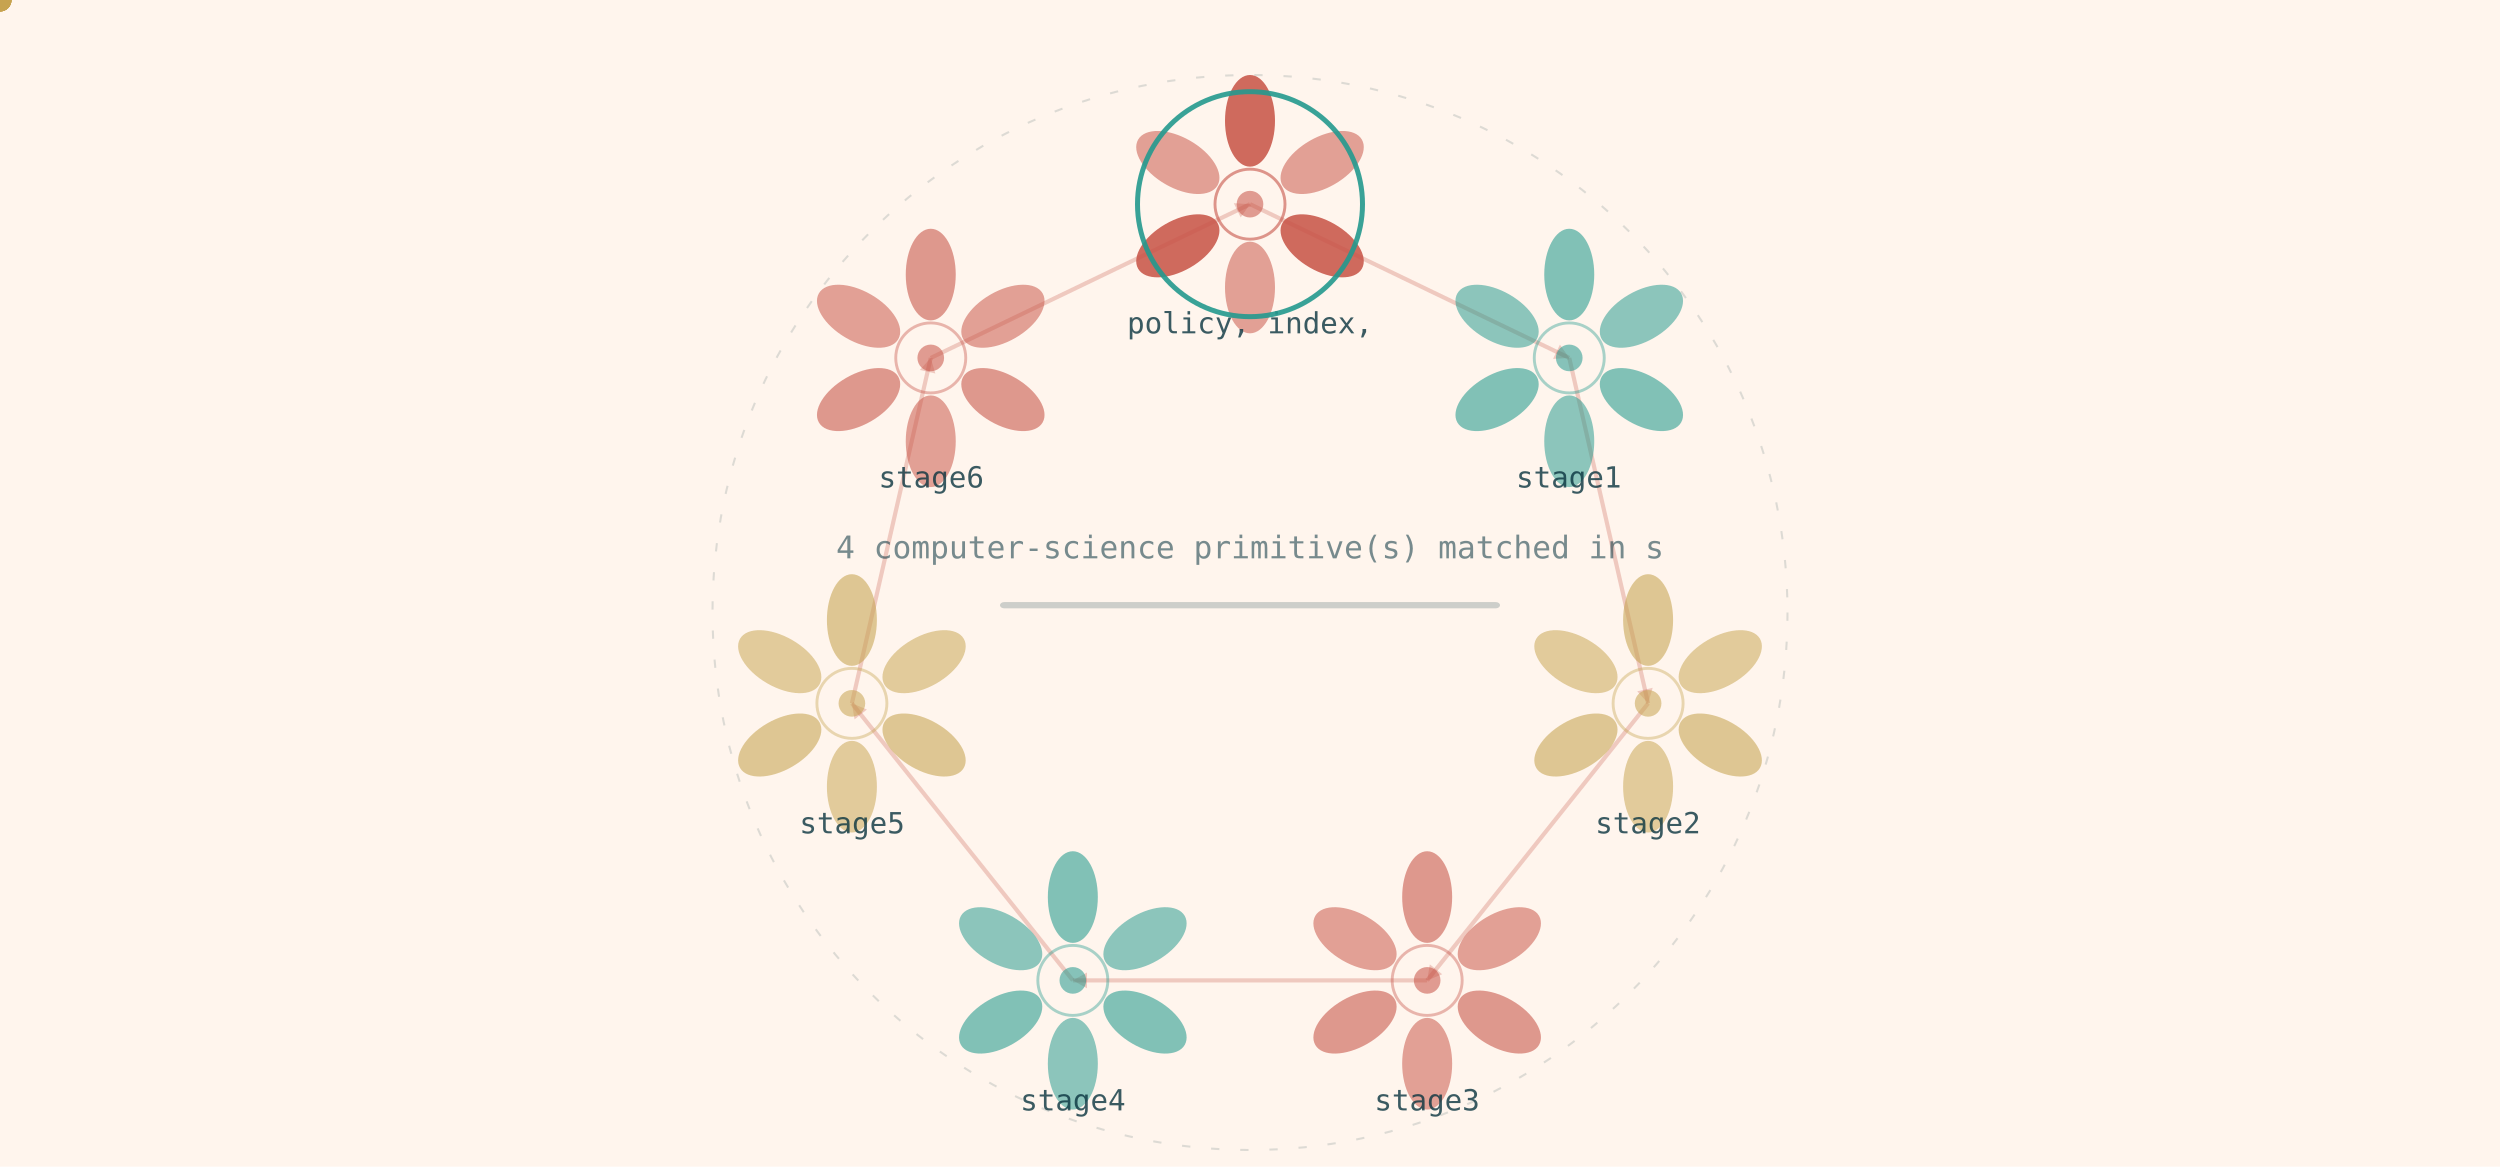
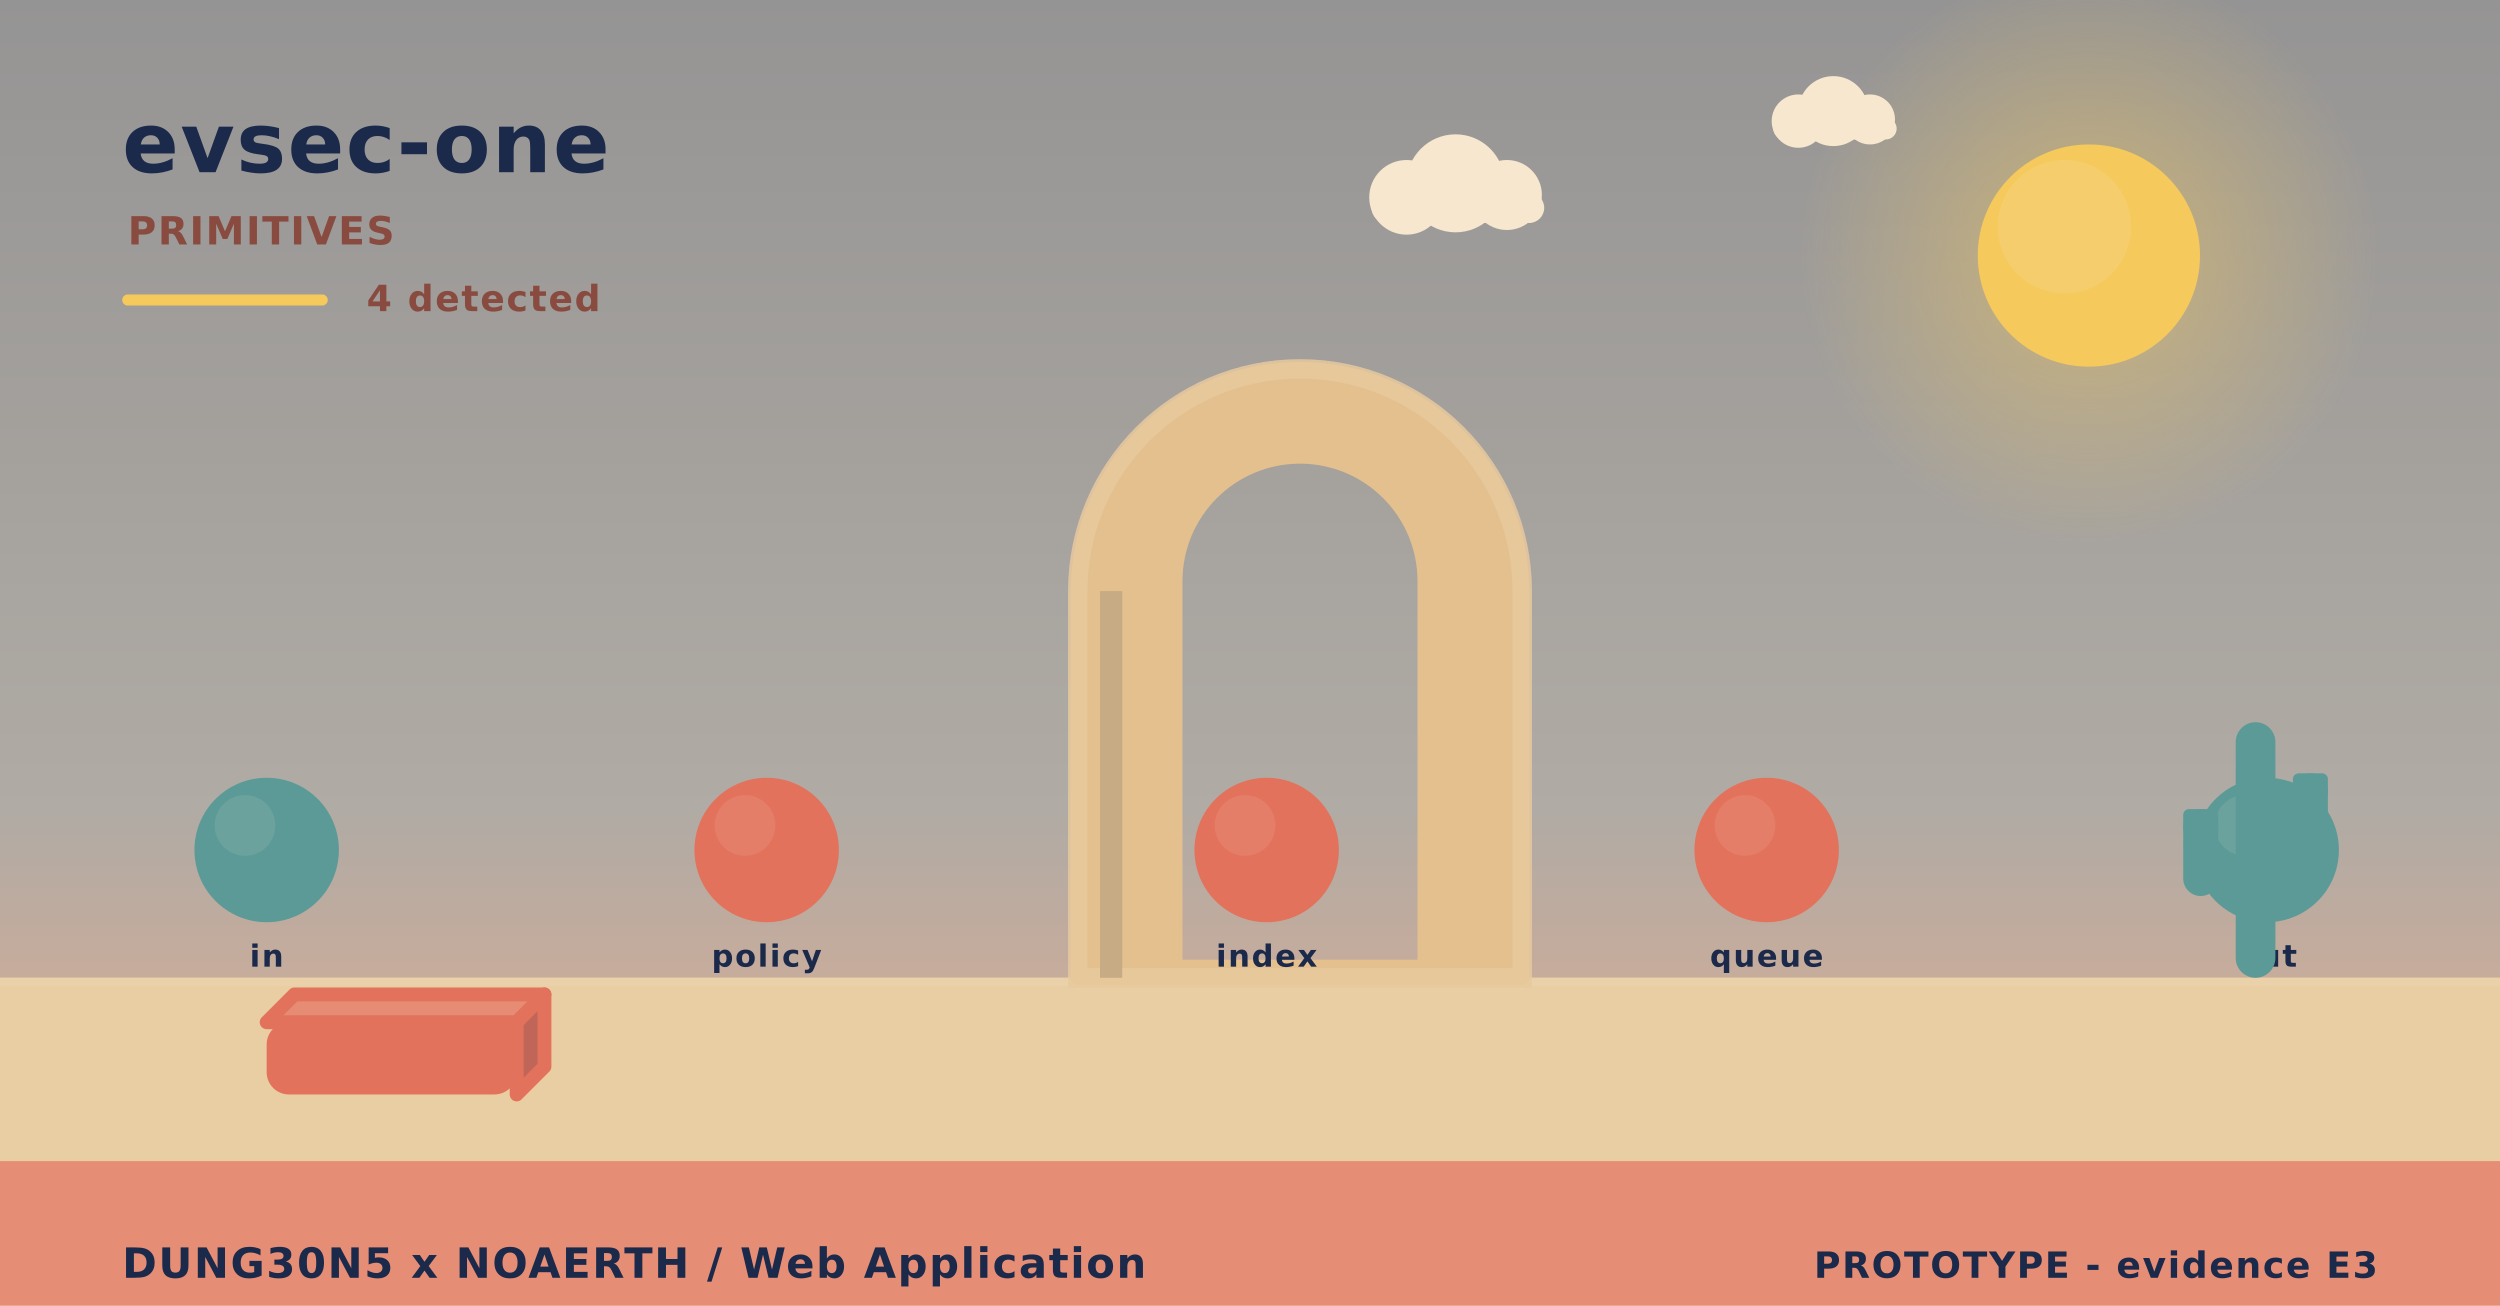
- <svg xmlns="http://www.w3.org/2000/svg" viewBox="0 0 1200 560" width="1200" height="560" role="img" aria-label="evsec-one state machine">
-   <rect width="1200" height="560" fill="#fff5ed" />
-   <defs>
-     <linearGradient id="gs" x1="0" y1="0" x2="1" y2="1">
-       <stop offset="0%" stop-color="#c75346" />
-       <stop offset="100%" stop-color="#24998e" />
-     </linearGradient>
-   </defs>
-   <circle cx="600.00" cy="294.00" r="258.00" fill="none" stroke="rgba(9,52,63,0.140)" stroke-width="1.00" opacity="1.00" stroke-dasharray="4 10" />
-   <line x1="600.00" y1="98.00" x2="753.24" y2="171.80" stroke="rgba(199,83,70,0.500)" stroke-width="2.00" opacity="0.55" />
-   <polygon points="753.24,171.80 748.76,165.42 745.46,172.27" fill="rgba(199,83,70,0.500)" opacity="0.55" />
-   <g opacity="0.9">
-     <circle cx="0.00" cy="0.00" r="5.50" fill="#c7a350" opacity="1.00" />
-     <animateTransform attributeName="transform" type="translate" values="600.00,98.00 753.24,171.80" dur="4.65s" begin="0.0s" repeatCount="indefinite" />
-     <animateTransform attributeName="transform" type="translate" values="753.24,171.80 600.00,98.00" dur="4.65s" begin="2.325s" repeatCount="indefinite" />
+ <svg xmlns="http://www.w3.org/2000/svg" width="900" height="470" viewBox="0 0 900 470" role="img" aria-label="evsec-one - how it behaves">
+   <linearGradient id="skys" x1="0" y1="0" x2="0" y2="1">
+     <stop offset="0" stop-color="#959494" />
+     <stop offset="0.62" stop-color="#b0aba4" />
+     <stop offset="1" stop-color="#f3ad8a" />
+   </linearGradient>
+   <rect width="900" height="470" fill="url(#skys)" />
+   <radialGradient id="suns">
+     <stop offset="0.35" stop-color="#f5c95c" stop-opacity="0.34" />
+     <stop offset="1" stop-color="#f5c95c" stop-opacity="0" />
+   </radialGradient>
+   <circle cx="752" cy="92" r="104" fill="url(#suns)" />
+   <circle cx="752" cy="92" r="40" fill="#f5c95c" />
+   <circle cx="743.2" cy="81.6" r="24" fill="#f5d27e" opacity="0.5" />
+   <g>
+     <circle cx="524" cy="66" r="17.64" fill="#f6e7ce" />
+     <circle cx="506.36" cy="71.04" r="13.44" fill="#f6e7ce" />
+     <circle cx="542.48" cy="70.2" r="12.6" fill="#f6e7ce" />
+     <rect x="493.76" y="69.36" width="62.16" height="10.92" rx="5.46" fill="#f6e7ce" />
+     <animateTransform attributeName="transform" type="translate" values="0 0;24 0;0 0" dur="36s" begin="0s" repeatCount="indefinite" />
  </g>
-   <line x1="753.24" y1="171.80" x2="791.09" y2="337.61" stroke="rgba(199,83,70,0.500)" stroke-width="2.00" opacity="0.55" />
-   <polygon points="791.09,337.61 793.28,330.14 785.87,331.83" fill="rgba(199,83,70,0.500)" opacity="0.55" />
-   <g opacity="0.9">
-     <circle cx="0.00" cy="0.00" r="5.50" fill="#c7a350" opacity="1.00" />
-     <animateTransform attributeName="transform" type="translate" values="753.24,171.80 791.09,337.61" dur="4.65s" begin="0.664s" repeatCount="indefinite" />
-     <animateTransform attributeName="transform" type="translate" values="791.09,337.61 753.24,171.80" dur="4.65s" begin="2.989s" repeatCount="indefinite" />
+   <g>
+     <circle cx="660" cy="40" r="12.6" fill="#f6e7ce" />
+     <circle cx="647.4" cy="43.6" r="9.6" fill="#f6e7ce" />
+     <circle cx="673.2" cy="43" r="9" fill="#f6e7ce" />
+     <rect x="638.4" y="42.4" width="44.4" height="7.8" rx="3.9" fill="#f6e7ce" />
+     <animateTransform attributeName="transform" type="translate" values="0 0;-18 0;0 0" dur="46s" begin="3s" repeatCount="indefinite" />
  </g>
-   <line x1="791.09" y1="337.61" x2="685.04" y2="470.59" stroke="rgba(199,83,70,0.500)" stroke-width="2.00" opacity="0.55" />
-   <polygon points="685.04,470.59 692.25,467.64 686.31,462.90" fill="rgba(199,83,70,0.500)" opacity="0.55" />
-   <g opacity="0.9">
-     <circle cx="0.00" cy="0.00" r="5.50" fill="#c7a350" opacity="1.00" />
-     <animateTransform attributeName="transform" type="translate" values="791.09,337.61 685.04,470.59" dur="4.65s" begin="1.329s" repeatCount="indefinite" />
-     <animateTransform attributeName="transform" type="translate" values="685.04,470.59 791.09,337.61" dur="4.65s" begin="3.654s" repeatCount="indefinite" />
+   <rect x="0" y="352" width="900" height="118" fill="#e9cda3" />
+   <rect x="0" y="352" width="900" height="3" fill="#ebd1a9" />
+   <text x="44" y="62" font-family="Verdana,DejaVu Sans,sans-serif" font-size="30" font-weight="700" letter-spacing="0.6" fill="#1b2a4a" text-anchor="start">evsec-one</text>
+   <text x="46" y="88" font-family="Verdana,DejaVu Sans,sans-serif" font-size="14" font-weight="700" letter-spacing="0.6" fill="#894b3f" text-anchor="start">PRIMITIVES</text>
+   <rect x="44" y="106" width="74" height="4" rx="2" fill="#f5c95c" />
+   <text x="132" y="112" font-family="Verdana,DejaVu Sans,sans-serif" font-size="13" font-weight="700" letter-spacing="0.6" fill="#894b3f" text-anchor="start">4 detected</text>
+   <path d="M388,352 L388,212.8 A80,80 0 0 1 548,212.8 L548,352 Z M423.2,348 L423.2,209.22 A44.8,44.8 0 0 1 512.8,209.22 L512.8,348 Z" fill="#e3c08d" fill-rule="evenodd" stroke="#e3c08d" stroke-width="5" stroke-linejoin="round" />
+   <path d="M388,352 L388,212.8 A80,80 0 0 1 548,212.8 L548,352 Z" fill="none" stroke="#e8c99d" stroke-width="7" stroke-linecap="round" opacity="0.85" />
+   <rect x="396" y="212.8" width="8" height="139.2" fill="#c7ab84" />
+   <circle cx="96" cy="306" r="26" fill="#5b9a97" />
+   <circle cx="88.2" cy="297.16" r="10.92" fill="#7aa9a2" opacity="0.55" />
+   <text x="96" y="348" font-family="Verdana,DejaVu Sans,sans-serif" font-size="11" font-weight="700" letter-spacing="0.6" fill="#1b2a4a" text-anchor="middle">in</text>
+   <g>
+     <circle cx="276" cy="306" r="26" fill="#e2725b" />
+     <circle cx="268.2" cy="297.16" r="10.92" fill="#e68972" opacity="0.55" />
+     <animate attributeName="opacity" values="0.8;1;0.8" dur="4.6s" begin="0s" repeatCount="indefinite" />
  </g>
-   <line x1="685.04" y1="470.59" x2="514.96" y2="470.59" stroke="rgba(199,83,70,0.500)" stroke-width="2.00" opacity="0.55" />
-   <polygon points="514.96,470.59 521.76,474.39 521.76,466.79" fill="rgba(199,83,70,0.500)" opacity="0.55" />
-   <g opacity="0.9">
-     <circle cx="0.00" cy="0.00" r="5.50" fill="#c7a350" opacity="1.00" />
-     <animateTransform attributeName="transform" type="translate" values="685.04,470.59 514.96,470.59" dur="4.65s" begin="1.993s" repeatCount="indefinite" />
-     <animateTransform attributeName="transform" type="translate" values="514.96,470.59 685.04,470.59" dur="4.65s" begin="4.318s" repeatCount="indefinite" />
+   <text x="276" y="348" font-family="Verdana,DejaVu Sans,sans-serif" font-size="11" font-weight="700" letter-spacing="0.6" fill="#1b2a4a" text-anchor="middle">policy</text>
+   <g>
+     <circle cx="456" cy="306" r="26" fill="#e2725b" />
+     <circle cx="448.2" cy="297.16" r="10.92" fill="#e68972" opacity="0.55" />
+     <animate attributeName="opacity" values="0.8;1;0.8" dur="5.2s" begin="0s" repeatCount="indefinite" />
  </g>
-   <line x1="514.96" y1="470.59" x2="408.91" y2="337.61" stroke="rgba(199,83,70,0.500)" stroke-width="2.00" opacity="0.55" />
-   <polygon points="408.91,337.61 410.18,345.30 416.12,340.56" fill="rgba(199,83,70,0.500)" opacity="0.55" />
-   <g opacity="0.9">
-     <circle cx="0.00" cy="0.00" r="5.50" fill="#c7a350" opacity="1.00" />
-     <animateTransform attributeName="transform" type="translate" values="514.96,470.59 408.91,337.61" dur="4.65s" begin="2.657s" repeatCount="indefinite" />
-     <animateTransform attributeName="transform" type="translate" values="408.91,337.61 514.96,470.59" dur="4.65s" begin="4.982s" repeatCount="indefinite" />
+   <text x="456" y="348" font-family="Verdana,DejaVu Sans,sans-serif" font-size="11" font-weight="700" letter-spacing="0.6" fill="#1b2a4a" text-anchor="middle">index</text>
+   <g>
+     <circle cx="636" cy="306" r="26" fill="#e2725b" />
+     <circle cx="628.2" cy="297.16" r="10.92" fill="#e68972" opacity="0.55" />
+     <animate attributeName="opacity" values="0.8;1;0.8" dur="5.8s" begin="0s" repeatCount="indefinite" />
  </g>
-   <line x1="408.91" y1="337.61" x2="446.76" y2="171.80" stroke="rgba(199,83,70,0.500)" stroke-width="2.00" opacity="0.55" />
-   <polygon points="446.76,171.80 441.54,177.58 448.95,179.27" fill="rgba(199,83,70,0.500)" opacity="0.55" />
-   <g opacity="0.9">
-     <circle cx="0.00" cy="0.00" r="5.50" fill="#c7a350" opacity="1.00" />
-     <animateTransform attributeName="transform" type="translate" values="408.91,337.61 446.76,171.80" dur="4.65s" begin="3.321s" repeatCount="indefinite" />
-     <animateTransform attributeName="transform" type="translate" values="446.76,171.80 408.91,337.61" dur="4.65s" begin="5.646s" repeatCount="indefinite" />
-   </g>
-   <line x1="446.76" y1="171.80" x2="600.00" y2="98.00" stroke="rgba(199,83,70,0.500)" stroke-width="2.00" opacity="0.55" />
-   <polygon points="600.00,98.00 592.22,97.53 595.52,104.37" fill="rgba(199,83,70,0.500)" opacity="0.55" />
-   <g opacity="0.9">
-     <circle cx="0.00" cy="0.00" r="5.50" fill="#c7a350" opacity="1.00" />
-     <animateTransform attributeName="transform" type="translate" values="446.76,171.80 600.00,98.00" dur="4.65s" begin="3.986s" repeatCount="indefinite" />
-     <animateTransform attributeName="transform" type="translate" values="600.00,98.00 446.76,171.80" dur="4.65s" begin="6.311s" repeatCount="indefinite" />
-   </g>
-   <ellipse cx="600.00" cy="58.00" rx="12.00" ry="22.00" fill="rgba(199,83,70,0.900)" opacity="0.95" transform="rotate(0.0 600.00 58.00)" />
-   <ellipse cx="634.64" cy="78.00" rx="12.00" ry="22.00" fill="rgba(199,83,70,0.550)" opacity="0.95" transform="rotate(60.0 634.64 78.00)" />
-   <ellipse cx="634.64" cy="118.00" rx="12.00" ry="22.00" fill="rgba(199,83,70,0.900)" opacity="0.95" transform="rotate(120.0 634.64 118.00)" />
-   <ellipse cx="600.00" cy="138.00" rx="12.00" ry="22.00" fill="rgba(199,83,70,0.550)" opacity="0.95" transform="rotate(180.0 600.00 138.00)" />
-   <ellipse cx="565.36" cy="118.00" rx="12.00" ry="22.00" fill="rgba(199,83,70,0.900)" opacity="0.95" transform="rotate(240.0 565.36 118.00)" />
-   <ellipse cx="565.36" cy="78.00" rx="12.00" ry="22.00" fill="rgba(199,83,70,0.550)" opacity="0.95" transform="rotate(300.0 565.36 78.00)" />
-   <circle cx="600.00" cy="98.00" r="16.80" fill="none" stroke="rgba(199,83,70,0.900)" stroke-width="1.40" opacity="0.66" />
-   <circle cx="600.00" cy="98.00" r="6.40" fill="rgba(199,83,70,0.550)" opacity="1.00" />
-   <text x="600" y="160" font-family="ui-monospace,Menlo,monospace" font-size="14" fill="rgba(9,52,63,0.800)" text-anchor="middle">policy, index,</text>
-   <g>
-     <circle cx="600.00" cy="98.00" r="54.00" fill="none" stroke="#24998e" stroke-width="2.40" opacity="0.90" />
-     <animate attributeName="opacity" values="0.25;1.0;0.25" dur="9.3s" begin="0.0s" repeatCount="indefinite" />
-   </g>
-   <ellipse cx="753.24" cy="131.80" rx="12.00" ry="22.00" fill="rgba(36,153,142,0.600)" opacity="0.95" transform="rotate(0.0 753.24 131.80)" />
-   <ellipse cx="787.88" cy="151.80" rx="12.00" ry="22.00" fill="rgba(36,153,142,0.550)" opacity="0.95" transform="rotate(60.0 787.88 151.80)" />
-   <ellipse cx="787.88" cy="191.80" rx="12.00" ry="22.00" fill="rgba(36,153,142,0.600)" opacity="0.95" transform="rotate(120.0 787.88 191.80)" />
-   <ellipse cx="753.24" cy="211.80" rx="12.00" ry="22.00" fill="rgba(36,153,142,0.550)" opacity="0.95" transform="rotate(180.0 753.24 211.80)" />
-   <ellipse cx="718.60" cy="191.80" rx="12.00" ry="22.00" fill="rgba(36,153,142,0.600)" opacity="0.95" transform="rotate(240.0 718.60 191.80)" />
-   <ellipse cx="718.60" cy="151.80" rx="12.00" ry="22.00" fill="rgba(36,153,142,0.550)" opacity="0.95" transform="rotate(300.0 718.60 151.80)" />
-   <circle cx="753.24" cy="171.80" r="16.80" fill="none" stroke="rgba(36,153,142,0.600)" stroke-width="1.40" opacity="0.66" />
-   <circle cx="753.24" cy="171.80" r="6.40" fill="rgba(36,153,142,0.550)" opacity="1.00" />
-   <text x="753" y="234" font-family="ui-monospace,Menlo,monospace" font-size="14" fill="rgba(9,52,63,0.800)" text-anchor="middle">stage1</text>
-   <ellipse cx="791.09" cy="297.61" rx="12.00" ry="22.00" fill="rgba(199,163,80,0.600)" opacity="0.95" transform="rotate(0.0 791.09 297.61)" />
-   <ellipse cx="825.73" cy="317.61" rx="12.00" ry="22.00" fill="rgba(199,163,80,0.550)" opacity="0.95" transform="rotate(60.0 825.73 317.61)" />
-   <ellipse cx="825.73" cy="357.61" rx="12.00" ry="22.00" fill="rgba(199,163,80,0.600)" opacity="0.95" transform="rotate(120.0 825.73 357.61)" />
-   <ellipse cx="791.09" cy="377.61" rx="12.00" ry="22.00" fill="rgba(199,163,80,0.550)" opacity="0.95" transform="rotate(180.0 791.09 377.61)" />
-   <ellipse cx="756.44" cy="357.61" rx="12.00" ry="22.00" fill="rgba(199,163,80,0.600)" opacity="0.95" transform="rotate(240.0 756.44 357.61)" />
-   <ellipse cx="756.44" cy="317.61" rx="12.00" ry="22.00" fill="rgba(199,163,80,0.550)" opacity="0.95" transform="rotate(300.0 756.44 317.61)" />
-   <circle cx="791.09" cy="337.61" r="16.80" fill="none" stroke="rgba(199,163,80,0.600)" stroke-width="1.40" opacity="0.66" />
-   <circle cx="791.09" cy="337.61" r="6.40" fill="rgba(199,163,80,0.550)" opacity="1.00" />
-   <text x="791" y="400" font-family="ui-monospace,Menlo,monospace" font-size="14" fill="rgba(9,52,63,0.800)" text-anchor="middle">stage2</text>
-   <ellipse cx="685.04" cy="430.59" rx="12.00" ry="22.00" fill="rgba(199,83,70,0.600)" opacity="0.95" transform="rotate(0.0 685.04 430.59)" />
-   <ellipse cx="719.68" cy="450.59" rx="12.00" ry="22.00" fill="rgba(199,83,70,0.550)" opacity="0.95" transform="rotate(60.0 719.68 450.59)" />
-   <ellipse cx="719.68" cy="490.59" rx="12.00" ry="22.00" fill="rgba(199,83,70,0.600)" opacity="0.95" transform="rotate(120.0 719.68 490.59)" />
-   <ellipse cx="685.04" cy="510.59" rx="12.00" ry="22.00" fill="rgba(199,83,70,0.550)" opacity="0.95" transform="rotate(180.0 685.04 510.59)" />
-   <ellipse cx="650.40" cy="490.59" rx="12.00" ry="22.00" fill="rgba(199,83,70,0.600)" opacity="0.95" transform="rotate(240.0 650.40 490.59)" />
-   <ellipse cx="650.40" cy="450.59" rx="12.00" ry="22.00" fill="rgba(199,83,70,0.550)" opacity="0.95" transform="rotate(300.0 650.40 450.59)" />
-   <circle cx="685.04" cy="470.59" r="16.80" fill="none" stroke="rgba(199,83,70,0.600)" stroke-width="1.40" opacity="0.66" />
-   <circle cx="685.04" cy="470.59" r="6.40" fill="rgba(199,83,70,0.550)" opacity="1.00" />
-   <text x="685" y="533" font-family="ui-monospace,Menlo,monospace" font-size="14" fill="rgba(9,52,63,0.800)" text-anchor="middle">stage3</text>
-   <ellipse cx="514.96" cy="430.59" rx="12.00" ry="22.00" fill="rgba(36,153,142,0.600)" opacity="0.95" transform="rotate(0.0 514.96 430.59)" />
-   <ellipse cx="549.60" cy="450.59" rx="12.00" ry="22.00" fill="rgba(36,153,142,0.550)" opacity="0.95" transform="rotate(60.0 549.60 450.59)" />
-   <ellipse cx="549.60" cy="490.59" rx="12.00" ry="22.00" fill="rgba(36,153,142,0.600)" opacity="0.95" transform="rotate(120.0 549.60 490.59)" />
-   <ellipse cx="514.96" cy="510.59" rx="12.00" ry="22.00" fill="rgba(36,153,142,0.550)" opacity="0.95" transform="rotate(180.0 514.96 510.59)" />
-   <ellipse cx="480.32" cy="490.59" rx="12.00" ry="22.00" fill="rgba(36,153,142,0.600)" opacity="0.95" transform="rotate(240.0 480.32 490.59)" />
-   <ellipse cx="480.32" cy="450.59" rx="12.00" ry="22.00" fill="rgba(36,153,142,0.550)" opacity="0.95" transform="rotate(300.0 480.32 450.59)" />
-   <circle cx="514.96" cy="470.59" r="16.80" fill="none" stroke="rgba(36,153,142,0.600)" stroke-width="1.40" opacity="0.66" />
-   <circle cx="514.96" cy="470.59" r="6.40" fill="rgba(36,153,142,0.550)" opacity="1.00" />
-   <text x="515" y="533" font-family="ui-monospace,Menlo,monospace" font-size="14" fill="rgba(9,52,63,0.800)" text-anchor="middle">stage4</text>
-   <ellipse cx="408.91" cy="297.61" rx="12.00" ry="22.00" fill="rgba(199,163,80,0.600)" opacity="0.95" transform="rotate(0.0 408.91 297.61)" />
-   <ellipse cx="443.56" cy="317.61" rx="12.00" ry="22.00" fill="rgba(199,163,80,0.550)" opacity="0.95" transform="rotate(60.0 443.56 317.61)" />
-   <ellipse cx="443.56" cy="357.61" rx="12.00" ry="22.00" fill="rgba(199,163,80,0.600)" opacity="0.95" transform="rotate(120.0 443.56 357.61)" />
-   <ellipse cx="408.91" cy="377.61" rx="12.00" ry="22.00" fill="rgba(199,163,80,0.550)" opacity="0.95" transform="rotate(180.0 408.91 377.61)" />
-   <ellipse cx="374.27" cy="357.61" rx="12.00" ry="22.00" fill="rgba(199,163,80,0.600)" opacity="0.95" transform="rotate(240.0 374.27 357.61)" />
-   <ellipse cx="374.27" cy="317.61" rx="12.00" ry="22.00" fill="rgba(199,163,80,0.550)" opacity="0.95" transform="rotate(300.0 374.27 317.61)" />
-   <circle cx="408.91" cy="337.61" r="16.80" fill="none" stroke="rgba(199,163,80,0.600)" stroke-width="1.40" opacity="0.66" />
-   <circle cx="408.91" cy="337.61" r="6.40" fill="rgba(199,163,80,0.550)" opacity="1.00" />
-   <text x="409" y="400" font-family="ui-monospace,Menlo,monospace" font-size="14" fill="rgba(9,52,63,0.800)" text-anchor="middle">stage5</text>
-   <ellipse cx="446.76" cy="131.80" rx="12.00" ry="22.00" fill="rgba(199,83,70,0.600)" opacity="0.95" transform="rotate(0.0 446.76 131.80)" />
-   <ellipse cx="481.40" cy="151.80" rx="12.00" ry="22.00" fill="rgba(199,83,70,0.550)" opacity="0.95" transform="rotate(60.0 481.40 151.80)" />
-   <ellipse cx="481.40" cy="191.80" rx="12.00" ry="22.00" fill="rgba(199,83,70,0.600)" opacity="0.95" transform="rotate(120.0 481.40 191.80)" />
-   <ellipse cx="446.76" cy="211.80" rx="12.00" ry="22.00" fill="rgba(199,83,70,0.550)" opacity="0.95" transform="rotate(180.0 446.76 211.80)" />
-   <ellipse cx="412.12" cy="191.80" rx="12.00" ry="22.00" fill="rgba(199,83,70,0.600)" opacity="0.95" transform="rotate(240.0 412.12 191.80)" />
-   <ellipse cx="412.12" cy="151.80" rx="12.00" ry="22.00" fill="rgba(199,83,70,0.550)" opacity="0.95" transform="rotate(300.0 412.12 151.80)" />
-   <circle cx="446.76" cy="171.80" r="16.80" fill="none" stroke="rgba(199,83,70,0.600)" stroke-width="1.40" opacity="0.66" />
-   <circle cx="446.76" cy="171.80" r="6.40" fill="rgba(199,83,70,0.550)" opacity="1.00" />
-   <text x="447" y="234" font-family="ui-monospace,Menlo,monospace" font-size="14" fill="rgba(9,52,63,0.800)" text-anchor="middle">stage6</text>
-   <rect x="480.00" y="289.00" width="240.00" height="3.00" rx="2.00" fill="rgba(9,52,63,0.200)" opacity="1.00" />
-   <text x="600" y="268" font-family="ui-monospace,Menlo,monospace" font-size="15" fill="rgba(9,52,63,0.550)" text-anchor="middle">4 computer-science primitive(s) matched in s</text>
+   <text x="636" y="348" font-family="Verdana,DejaVu Sans,sans-serif" font-size="11" font-weight="700" letter-spacing="0.6" fill="#1b2a4a" text-anchor="middle">queue</text>
+   <circle cx="816" cy="306" r="26" fill="#5b9a97" />
+   <circle cx="808.2" cy="297.16" r="10.92" fill="#7aa9a2" opacity="0.55" />
+   <text x="816" y="348" font-family="Verdana,DejaVu Sans,sans-serif" font-size="11" font-weight="700" letter-spacing="0.6" fill="#1b2a4a" text-anchor="middle">out</text>
+   <path d="M96,368 L186,368 L196,358 L106,358 Z" fill="#e68c74" stroke="#e2725b" stroke-width="5" stroke-linejoin="round" />
+   <path d="M186,368 L196,358 L196,384 L186,394 Z" fill="#c06658" stroke="#e2725b" stroke-width="5" stroke-linejoin="round" />
+   <rect x="96" y="368" width="90" height="26" rx="8" fill="#e2725b" />
+   <rect x="804.86" y="260" width="14.28" height="92" rx="7.14" fill="#5b9a97" />
+   <rect x="785.96" y="291.28" width="12.6" height="31.28" rx="6.3" fill="#5b9a97" />
+   <rect x="785.96" y="291.28" width="12.6" height="9.2" rx="2.1" fill="#5b9a97" />
+   <rect x="825.44" y="278.4" width="12.6" height="31.28" rx="6.3" fill="#5b9a97" />
+   <rect x="825.44" y="278.4" width="12.6" height="9.2" rx="2.1" fill="#5b9a97" />
+   <rect x="0" y="418" width="900" height="52" rx="0" fill="#e68972" opacity="0.94" />
+   <text x="44" y="460" font-family="Verdana,DejaVu Sans,sans-serif" font-size="15" font-weight="700" letter-spacing="0.6" fill="#1b2a4a" text-anchor="start">DUNG30N5 x NOAERTH  /  Web Application</text>
+   <text x="856" y="460" font-family="Verdana,DejaVu Sans,sans-serif" font-size="13" font-weight="700" letter-spacing="0.6" fill="#1b2a4a" text-anchor="end">PROTOTYPE  -  evidence E3</text>
</svg>
